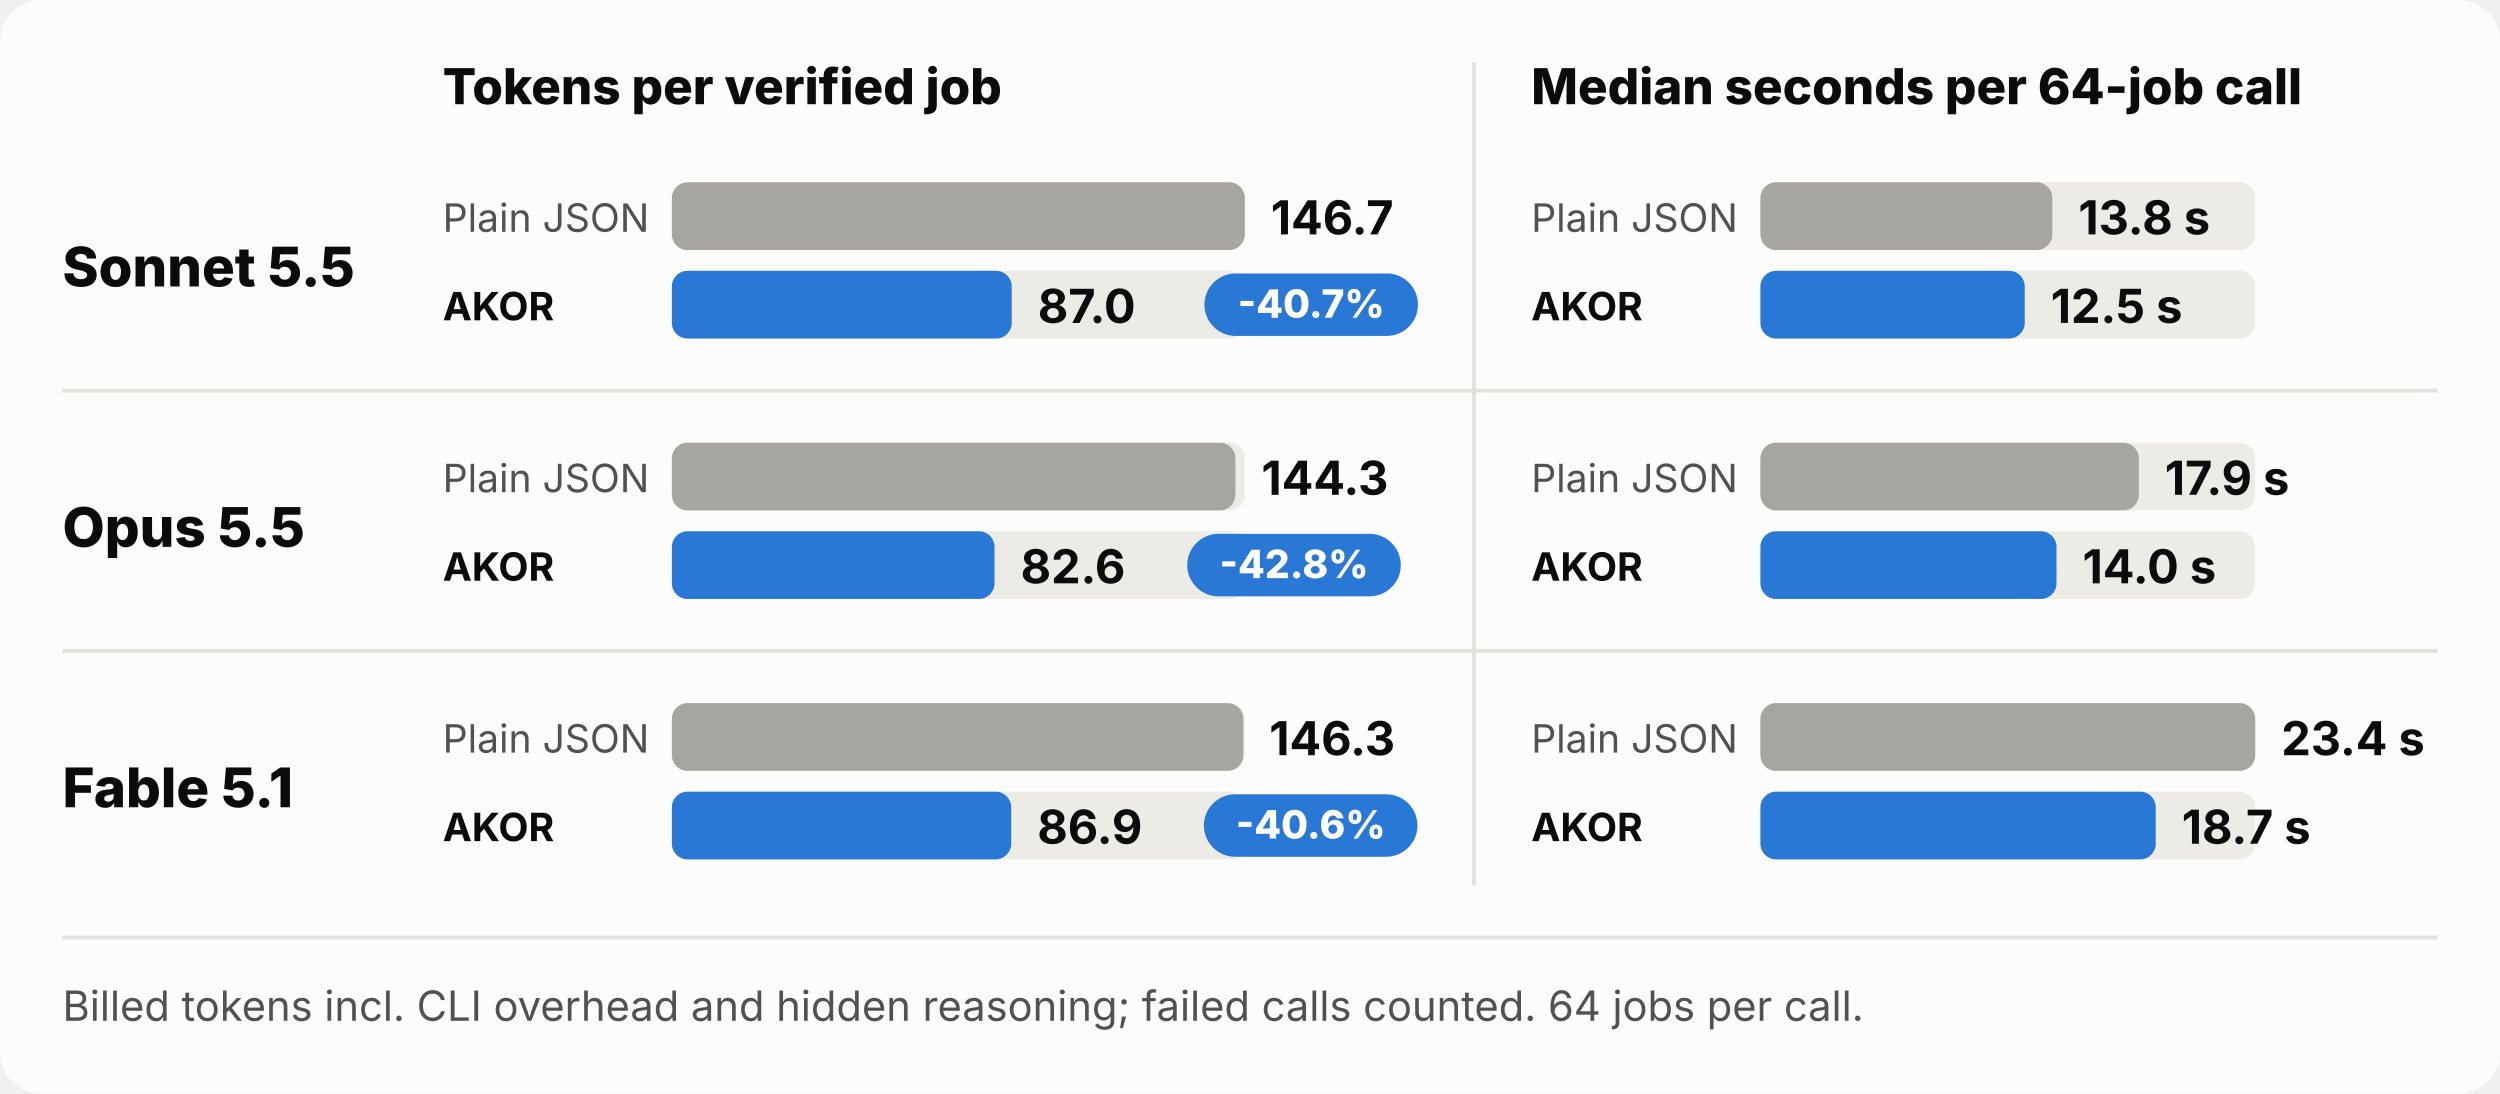
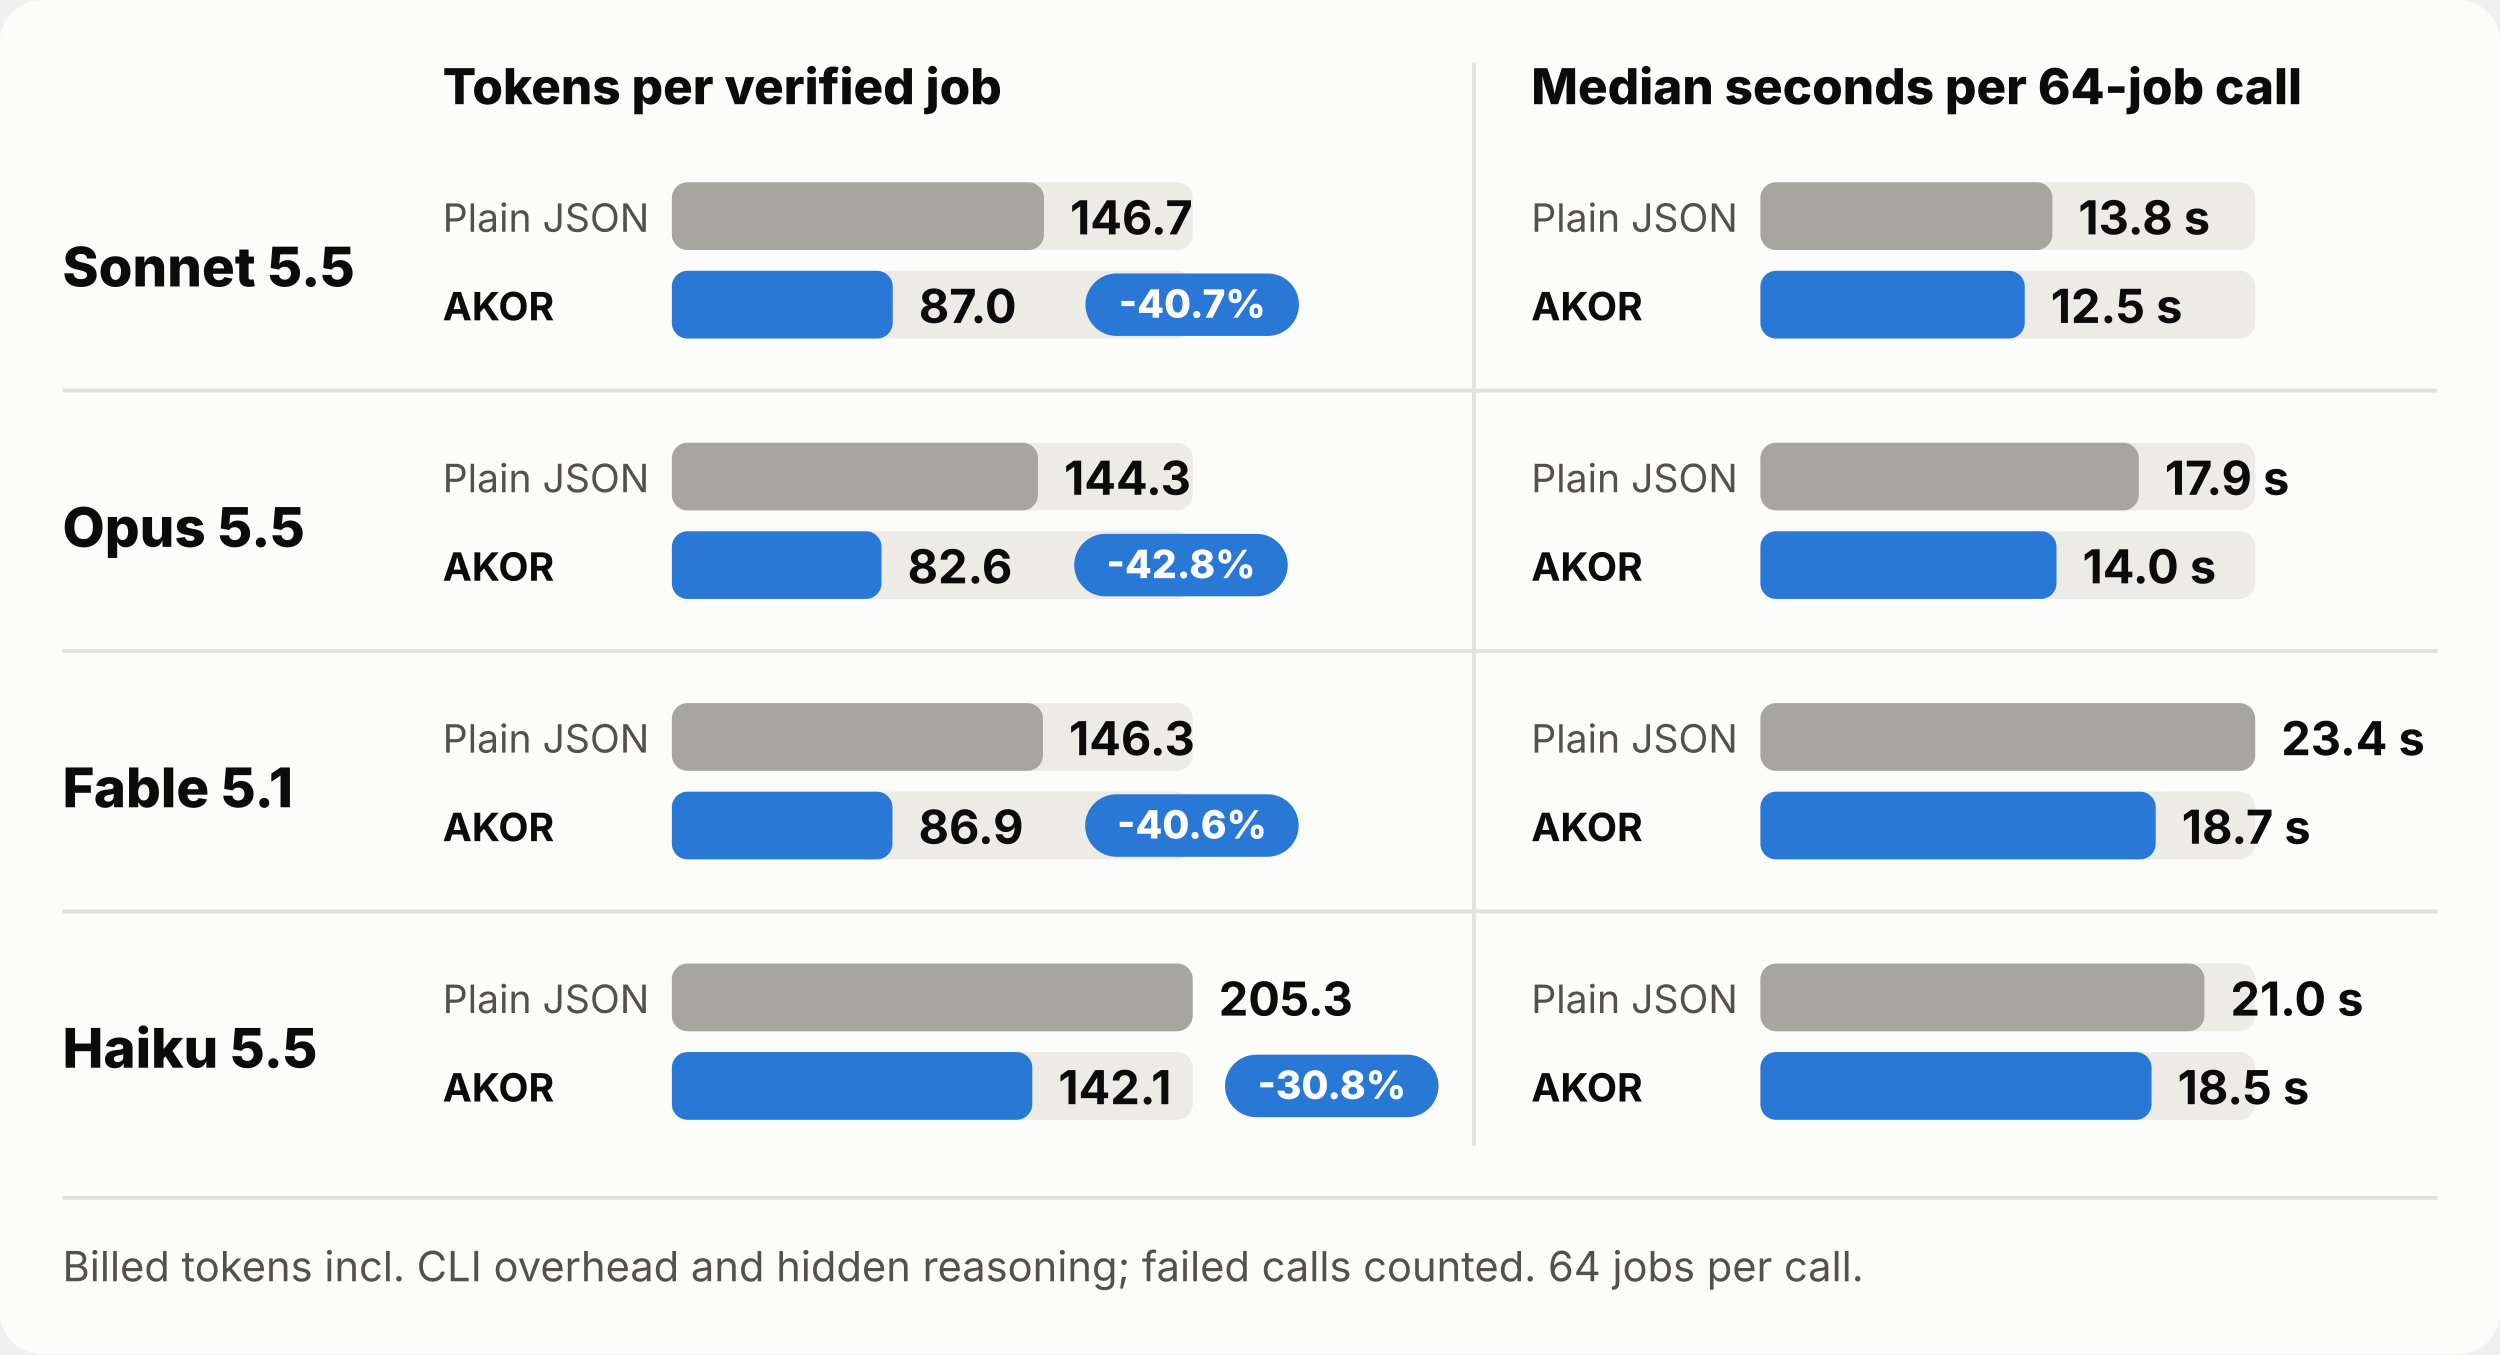
- <svg xmlns="http://www.w3.org/2000/svg" viewBox="0 0 960 420" width="960" height="420" role="img" aria-labelledby="t d">
+ <svg xmlns="http://www.w3.org/2000/svg" viewBox="0 0 960 520" width="960" height="520" role="img" aria-labelledby="t d">
  <style>
    .bg { fill: #fcfcfb; }
    .panel { fill: #ffffff; stroke: #d9d8d3; stroke-width: 1.5; }
    .ink { fill: #0b0b0b; }
    .ink2 { fill: #52514e; }
    .accent { fill: #2a78d6; }
    .accent-s { stroke: #2a78d6; }
    .grey { fill: #a6a59f; }
    .grey-s { stroke: #8a8984; }
    .track { fill: #ecebe6; }
    .rule { stroke: #e2e1dc; stroke-width: 1.5; }
    .mono { font-family: "Cascadia Mono", "SFMono-Regular", Menlo, Consolas, monospace; }
    .sans { font-family: -apple-system, "Segoe UI", Inter, Helvetica, Arial, sans-serif; }
    .gs { stop-color: #2a78d6; }
    @media (prefers-color-scheme: dark) {
      .bg { fill: #1a1a19; }
      .panel { fill: #232322; stroke: #3a3a38; }
      .ink { fill: #ffffff; }
      .ink2 { fill: #c3c2b7; }
      .accent { fill: #3987e5; }
      .accent-s { stroke: #3987e5; }
      .grey { fill: #75746f; }
      .grey-s { stroke: #75746f; }
      .track { fill: #2b2b29; }
      .rule { stroke: #3a3a38; }
      .gs { stop-color: #3987e5; }
    }

    .grow { transform-box: fill-box; transform-origin: left center; animation: grow 1s cubic-bezier(.2,.7,.2,1) both; }
    @keyframes grow { from { transform: scaleX(0); } to { transform: scaleX(1); } }
    .fade { animation: fade .5s ease-out both; }
    @keyframes fade { from { opacity: 0; } to { opacity: 1; } }
    .badge { transform-box: fill-box; transform-origin: left center; animation: pop .5s cubic-bezier(.2,.9,.3,1.3) both; }
    @keyframes pop { from { opacity: 0; transform: scale(.5); } to { opacity: 1; transform: scale(1); } }
    @media (prefers-reduced-motion: reduce) {
      .grow, .fade, .badge { animation: none; }
    }
  </style>
-   <rect class="bg" width="960" height="420" rx="16" />
-   <path class="rule" d="M566 24 V 340" />
+   <rect class="bg" width="960" height="520" rx="16" />
+   <path class="rule" d="M566 24 V 440" />
  <text class="ink sans" x="170" y="40" font-size="19" font-weight="800">Tokens per verified job</text>
  <text class="ink sans" x="588" y="40" font-size="19" font-weight="800">Median seconds per 64-job call</text>
  <text class="ink sans" x="24" y="110" font-size="21" font-weight="800">Sonnet 5.5</text>
  <text class="ink2 sans" x="170" y="89" font-size="15" font-weight="400">Plain JSON</text>
-   <rect class="track" x="258" y="70" width="220" height="26" rx="6" />
-   <rect class="grey grow" x="258" y="70" width="220.0" height="26" rx="6" style="animation-delay:0.10s" />
-   <text class="ink sans fade" x="488.0" y="90" font-size="18" font-weight="700" style="animation-delay:1.00s">146.7</text>
+   <rect class="track" x="258" y="70" width="200" height="26" rx="6" />
+   <rect class="grey grow" x="258" y="70" width="142.9" height="26" rx="6" style="animation-delay:0.10s" />
+   <text class="ink sans fade" x="410.9" y="90" font-size="18" font-weight="700" style="animation-delay:1.00s">146.7</text>
  <text class="ink sans" x="170" y="123" font-size="15" font-weight="700">AKOR</text>
-   <rect class="track" x="258" y="104" width="220" height="26" rx="6" />
-   <rect class="accent grow" x="258" y="104" width="130.5" height="26" rx="6" style="animation-delay:0.25s" />
-   <text class="ink sans fade" x="398.5" y="124" font-size="18" font-weight="700" style="animation-delay:1.15s">87.0</text>
+   <rect class="track" x="258" y="104" width="200" height="26" rx="6" />
+   <rect class="accent grow" x="258" y="104" width="84.8" height="26" rx="6" style="animation-delay:0.25s" />
+   <text class="ink sans fade" x="352.8" y="124" font-size="18" font-weight="700" style="animation-delay:1.15s">87.0</text>
  <g class="badge" style="animation-delay:1.35s">
-     <rect class="accent" x="462.5" y="105" width="82" height="24" rx="12" />
-     <text class="sans" x="503.5" y="122" font-size="15" font-weight="800" fill="#fff" text-anchor="middle">-40.7%</text>
+     <rect class="accent" x="416.8" y="105" width="82" height="24" rx="12" />
+     <text class="sans" x="457.8" y="122" font-size="15" font-weight="800" fill="#fff" text-anchor="middle">-40.7%</text>
  </g>
  <text class="ink2 sans" x="588" y="89" font-size="15" font-weight="400">Plain JSON</text>
  <rect class="track" x="676" y="70" width="190" height="26" rx="6" />
  <rect class="grey grow" x="676" y="70" width="112.1" height="26" rx="6" style="animation-delay:0.20s" />
  <text class="ink sans fade" x="798.1" y="90" font-size="18" font-weight="700" style="animation-delay:1.10s">13.8 s</text>
  <text class="ink sans" x="588" y="123" font-size="15" font-weight="700">AKOR</text>
  <rect class="track" x="676" y="104" width="190" height="26" rx="6" />
  <rect class="accent grow" x="676" y="104" width="101.5" height="26" rx="6" style="animation-delay:0.35s" />
  <text class="ink sans fade" x="787.5" y="124" font-size="18" font-weight="700" style="animation-delay:1.25s">12.5 s</text>
  <path class="rule" d="M24 150 H 936" />
  <text class="ink sans" x="24" y="210" font-size="21" font-weight="800">Opus 5.5</text>
  <text class="ink2 sans" x="170" y="189" font-size="15" font-weight="400">Plain JSON</text>
-   <rect class="track" x="258" y="170" width="220" height="26" rx="6" />
-   <rect class="grey grow" x="258" y="170" width="216.4" height="26" rx="6" style="animation-delay:0.50s" />
-   <text class="ink sans fade" x="484.4" y="190" font-size="18" font-weight="700" style="animation-delay:1.40s">144.3</text>
+   <rect class="track" x="258" y="170" width="200" height="26" rx="6" />
+   <rect class="grey grow" x="258" y="170" width="140.6" height="26" rx="6" style="animation-delay:0.50s" />
+   <text class="ink sans fade" x="408.6" y="190" font-size="18" font-weight="700" style="animation-delay:1.40s">144.3</text>
  <text class="ink sans" x="170" y="223" font-size="15" font-weight="700">AKOR</text>
-   <rect class="track" x="258" y="204" width="220" height="26" rx="6" />
-   <rect class="accent grow" x="258" y="204" width="123.9" height="26" rx="6" style="animation-delay:0.65s" />
-   <text class="ink sans fade" x="391.9" y="224" font-size="18" font-weight="700" style="animation-delay:1.55s">82.6</text>
+   <rect class="track" x="258" y="204" width="200" height="26" rx="6" />
+   <rect class="accent grow" x="258" y="204" width="80.5" height="26" rx="6" style="animation-delay:0.65s" />
+   <text class="ink sans fade" x="348.5" y="224" font-size="18" font-weight="700" style="animation-delay:1.55s">82.6</text>
  <g class="badge" style="animation-delay:1.75s">
-     <rect class="accent" x="455.9" y="205" width="82" height="24" rx="12" />
-     <text class="sans" x="496.9" y="222" font-size="15" font-weight="800" fill="#fff" text-anchor="middle">-42.8%</text>
+     <rect class="accent" x="412.5" y="205" width="82" height="24" rx="12" />
+     <text class="sans" x="453.5" y="222" font-size="15" font-weight="800" fill="#fff" text-anchor="middle">-42.8%</text>
  </g>
  <text class="ink2 sans" x="588" y="189" font-size="15" font-weight="400">Plain JSON</text>
  <rect class="track" x="676" y="170" width="190" height="26" rx="6" />
  <rect class="grey grow" x="676" y="170" width="145.3" height="26" rx="6" style="animation-delay:0.60s" />
  <text class="ink sans fade" x="831.3" y="190" font-size="18" font-weight="700" style="animation-delay:1.50s">17.9 s</text>
  <text class="ink sans" x="588" y="223" font-size="15" font-weight="700">AKOR</text>
  <rect class="track" x="676" y="204" width="190" height="26" rx="6" />
  <rect class="accent grow" x="676" y="204" width="113.7" height="26" rx="6" style="animation-delay:0.75s" />
  <text class="ink sans fade" x="799.7" y="224" font-size="18" font-weight="700" style="animation-delay:1.65s">14.0 s</text>
  <path class="rule" d="M24 250 H 936" />
  <text class="ink sans" x="24" y="310" font-size="21" font-weight="800">Fable 5.1</text>
  <text class="ink2 sans" x="170" y="289" font-size="15" font-weight="400">Plain JSON</text>
-   <rect class="track" x="258" y="270" width="220" height="26" rx="6" />
-   <rect class="grey grow" x="258" y="270" width="219.4" height="26" rx="6" style="animation-delay:0.90s" />
-   <text class="ink sans fade" x="487.4" y="290" font-size="18" font-weight="700" style="animation-delay:1.80s">146.3</text>
+   <rect class="track" x="258" y="270" width="200" height="26" rx="6" />
+   <rect class="grey grow" x="258" y="270" width="142.5" height="26" rx="6" style="animation-delay:0.90s" />
+   <text class="ink sans fade" x="410.5" y="290" font-size="18" font-weight="700" style="animation-delay:1.80s">146.3</text>
  <text class="ink sans" x="170" y="323" font-size="15" font-weight="700">AKOR</text>
-   <rect class="track" x="258" y="304" width="220" height="26" rx="6" />
-   <rect class="accent grow" x="258" y="304" width="130.3" height="26" rx="6" style="animation-delay:1.05s" />
-   <text class="ink sans fade" x="398.3" y="324" font-size="18" font-weight="700" style="animation-delay:1.95s">86.9</text>
+   <rect class="track" x="258" y="304" width="200" height="26" rx="6" />
+   <rect class="accent grow" x="258" y="304" width="84.7" height="26" rx="6" style="animation-delay:1.05s" />
+   <text class="ink sans fade" x="352.7" y="324" font-size="18" font-weight="700" style="animation-delay:1.95s">86.9</text>
  <g class="badge" style="animation-delay:2.15s">
-     <rect class="accent" x="462.3" y="305" width="82" height="24" rx="12" />
-     <text class="sans" x="503.3" y="322" font-size="15" font-weight="800" fill="#fff" text-anchor="middle">-40.6%</text>
+     <rect class="accent" x="416.7" y="305" width="82" height="24" rx="12" />
+     <text class="sans" x="457.7" y="322" font-size="15" font-weight="800" fill="#fff" text-anchor="middle">-40.6%</text>
  </g>
  <text class="ink2 sans" x="588" y="289" font-size="15" font-weight="400">Plain JSON</text>
  <rect class="track" x="676" y="270" width="190" height="26" rx="6" />
  <rect class="grey grow" x="676" y="270" width="190.0" height="26" rx="6" style="animation-delay:1.00s" />
  <text class="ink sans fade" x="876.0" y="290" font-size="18" font-weight="700" style="animation-delay:1.90s">23.4 s</text>
  <text class="ink sans" x="588" y="323" font-size="15" font-weight="700">AKOR</text>
  <rect class="track" x="676" y="304" width="190" height="26" rx="6" />
  <rect class="accent grow" x="676" y="304" width="151.8" height="26" rx="6" style="animation-delay:1.15s" />
  <text class="ink sans fade" x="837.8" y="324" font-size="18" font-weight="700" style="animation-delay:2.05s">18.7 s</text>
-   <path class="rule" d="M24 360 H 936" />
-   <text class="ink2 sans" x="24" y="392" font-size="16">Billed tokens incl. CLI overhead and hidden reasoning; failed calls counted. 64 jobs per call.</text>
+   <path class="rule" d="M24 350 H 936" />
+   <text class="ink sans" x="24" y="410" font-size="21" font-weight="800">Haiku 5.5</text>
+   <text class="ink2 sans" x="170" y="389" font-size="15" font-weight="400">Plain JSON</text>
+   <rect class="track" x="258" y="370" width="200" height="26" rx="6" />
+   <rect class="grey grow" x="258" y="370" width="200.0" height="26" rx="6" style="animation-delay:1.30s" />
+   <text class="ink sans fade" x="468.0" y="390" font-size="18" font-weight="700" style="animation-delay:2.20s">205.3</text>
+   <text class="ink sans" x="170" y="423" font-size="15" font-weight="700">AKOR</text>
+   <rect class="track" x="258" y="404" width="200" height="26" rx="6" />
+   <rect class="accent grow" x="258" y="404" width="138.4" height="26" rx="6" style="animation-delay:1.45s" />
+   <text class="ink sans fade" x="406.4" y="424" font-size="18" font-weight="700" style="animation-delay:2.35s">142.1</text>
+   <g class="badge" style="animation-delay:2.55s">
+     <rect class="accent" x="470.4" y="405" width="82" height="24" rx="12" />
+     <text class="sans" x="511.4" y="422" font-size="15" font-weight="800" fill="#fff" text-anchor="middle">-30.8%</text>
+   </g>
+   <text class="ink2 sans" x="588" y="389" font-size="15" font-weight="400">Plain JSON</text>
+   <rect class="track" x="676" y="370" width="190" height="26" rx="6" />
+   <rect class="grey grow" x="676" y="370" width="170.5" height="26" rx="6" style="animation-delay:1.40s" />
+   <text class="ink sans fade" x="856.5" y="390" font-size="18" font-weight="700" style="animation-delay:2.30s">21.0 s</text>
+   <text class="ink sans" x="588" y="423" font-size="15" font-weight="700">AKOR</text>
+   <rect class="track" x="676" y="404" width="190" height="26" rx="6" />
+   <rect class="accent grow" x="676" y="404" width="150.2" height="26" rx="6" style="animation-delay:1.55s" />
+   <text class="ink sans fade" x="836.2" y="424" font-size="18" font-weight="700" style="animation-delay:2.45s">18.5 s</text>
+   <path class="rule" d="M24 460 H 936" />
+   <text class="ink2 sans" x="24" y="492" font-size="16">Billed tokens incl. CLI overhead and hidden reasoning; failed calls counted. 64 jobs per call.</text>
</svg>
